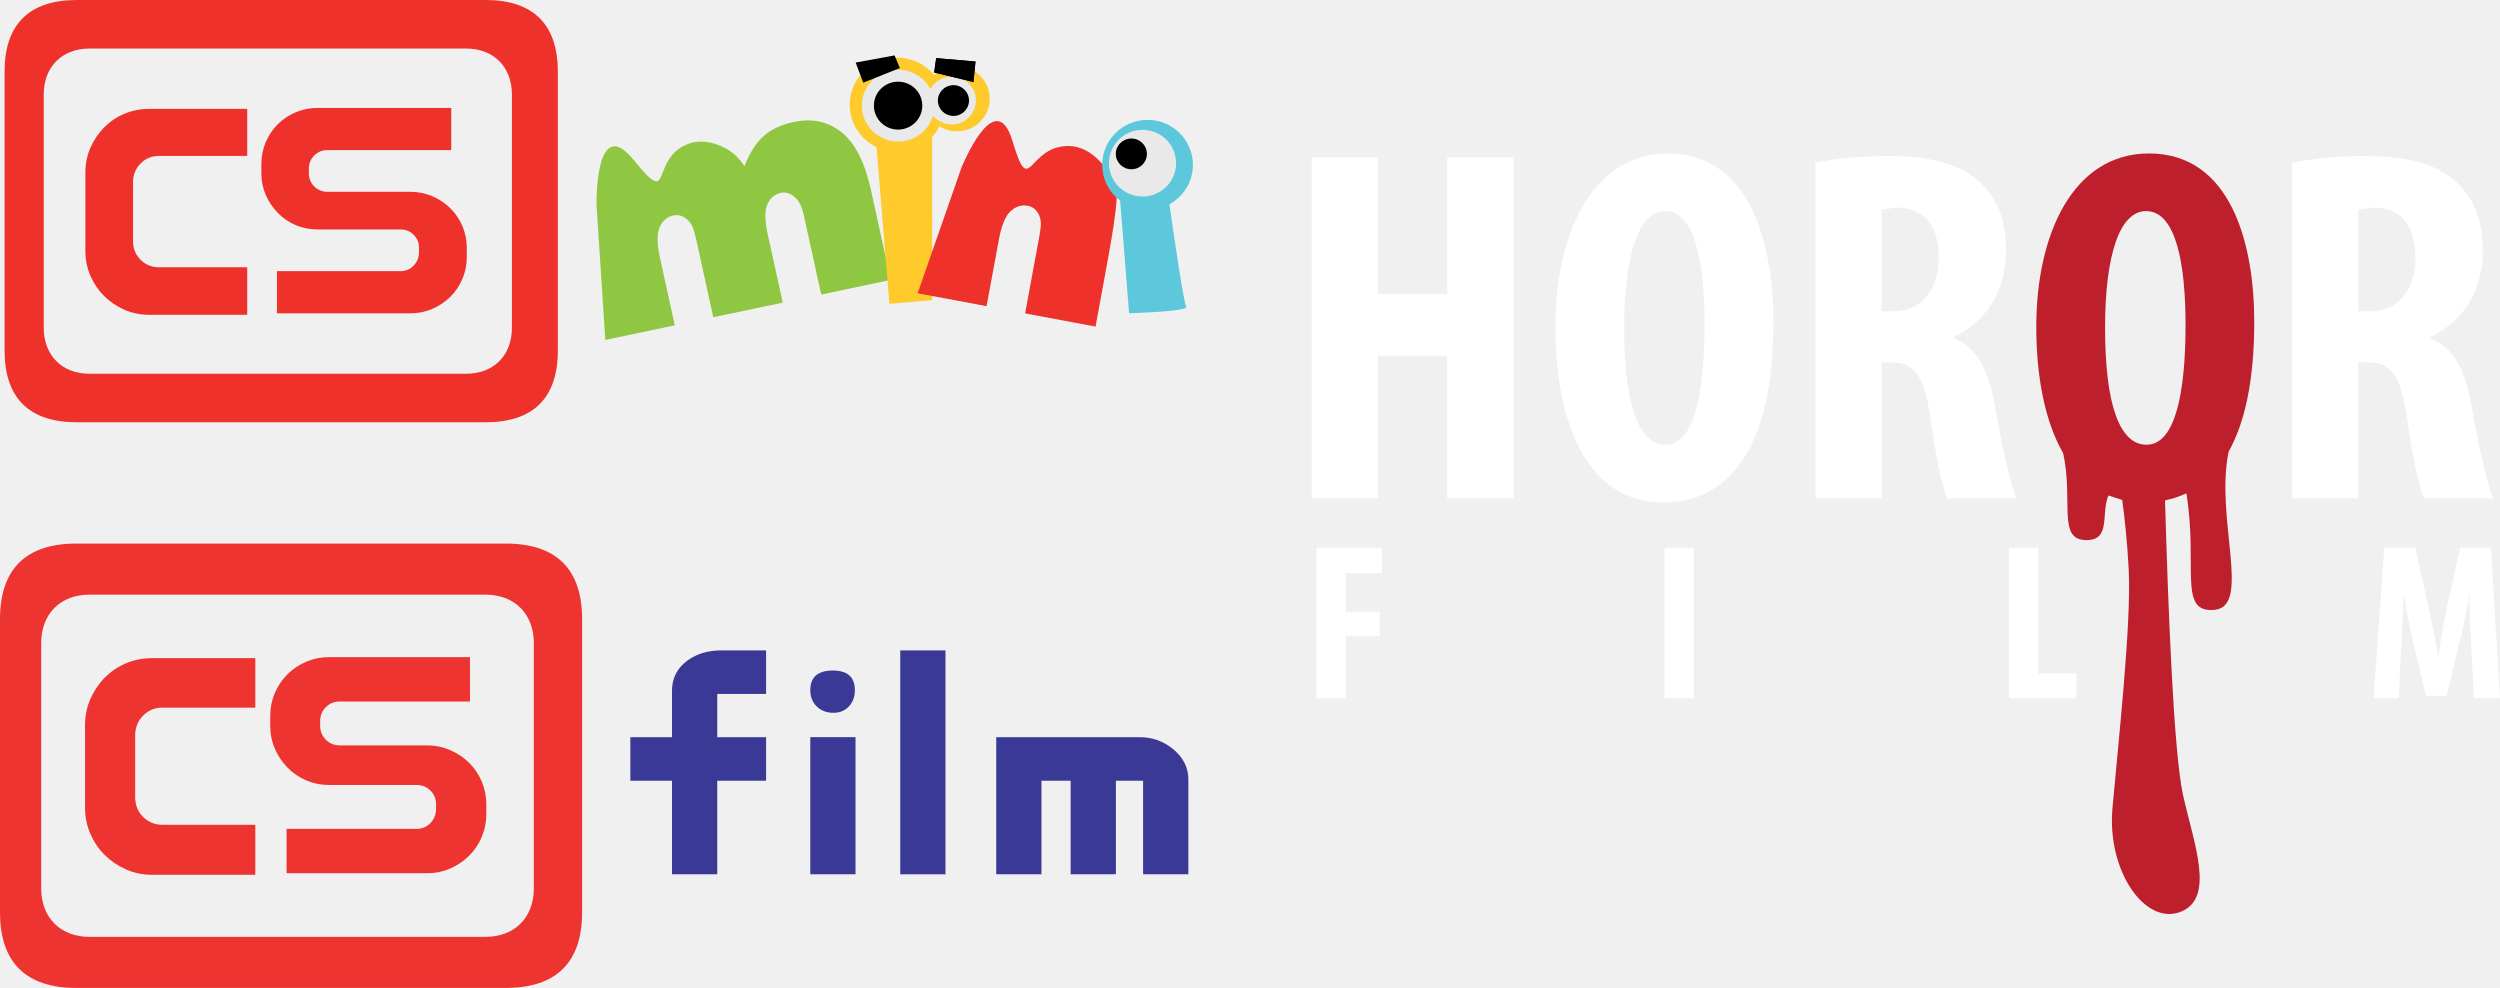
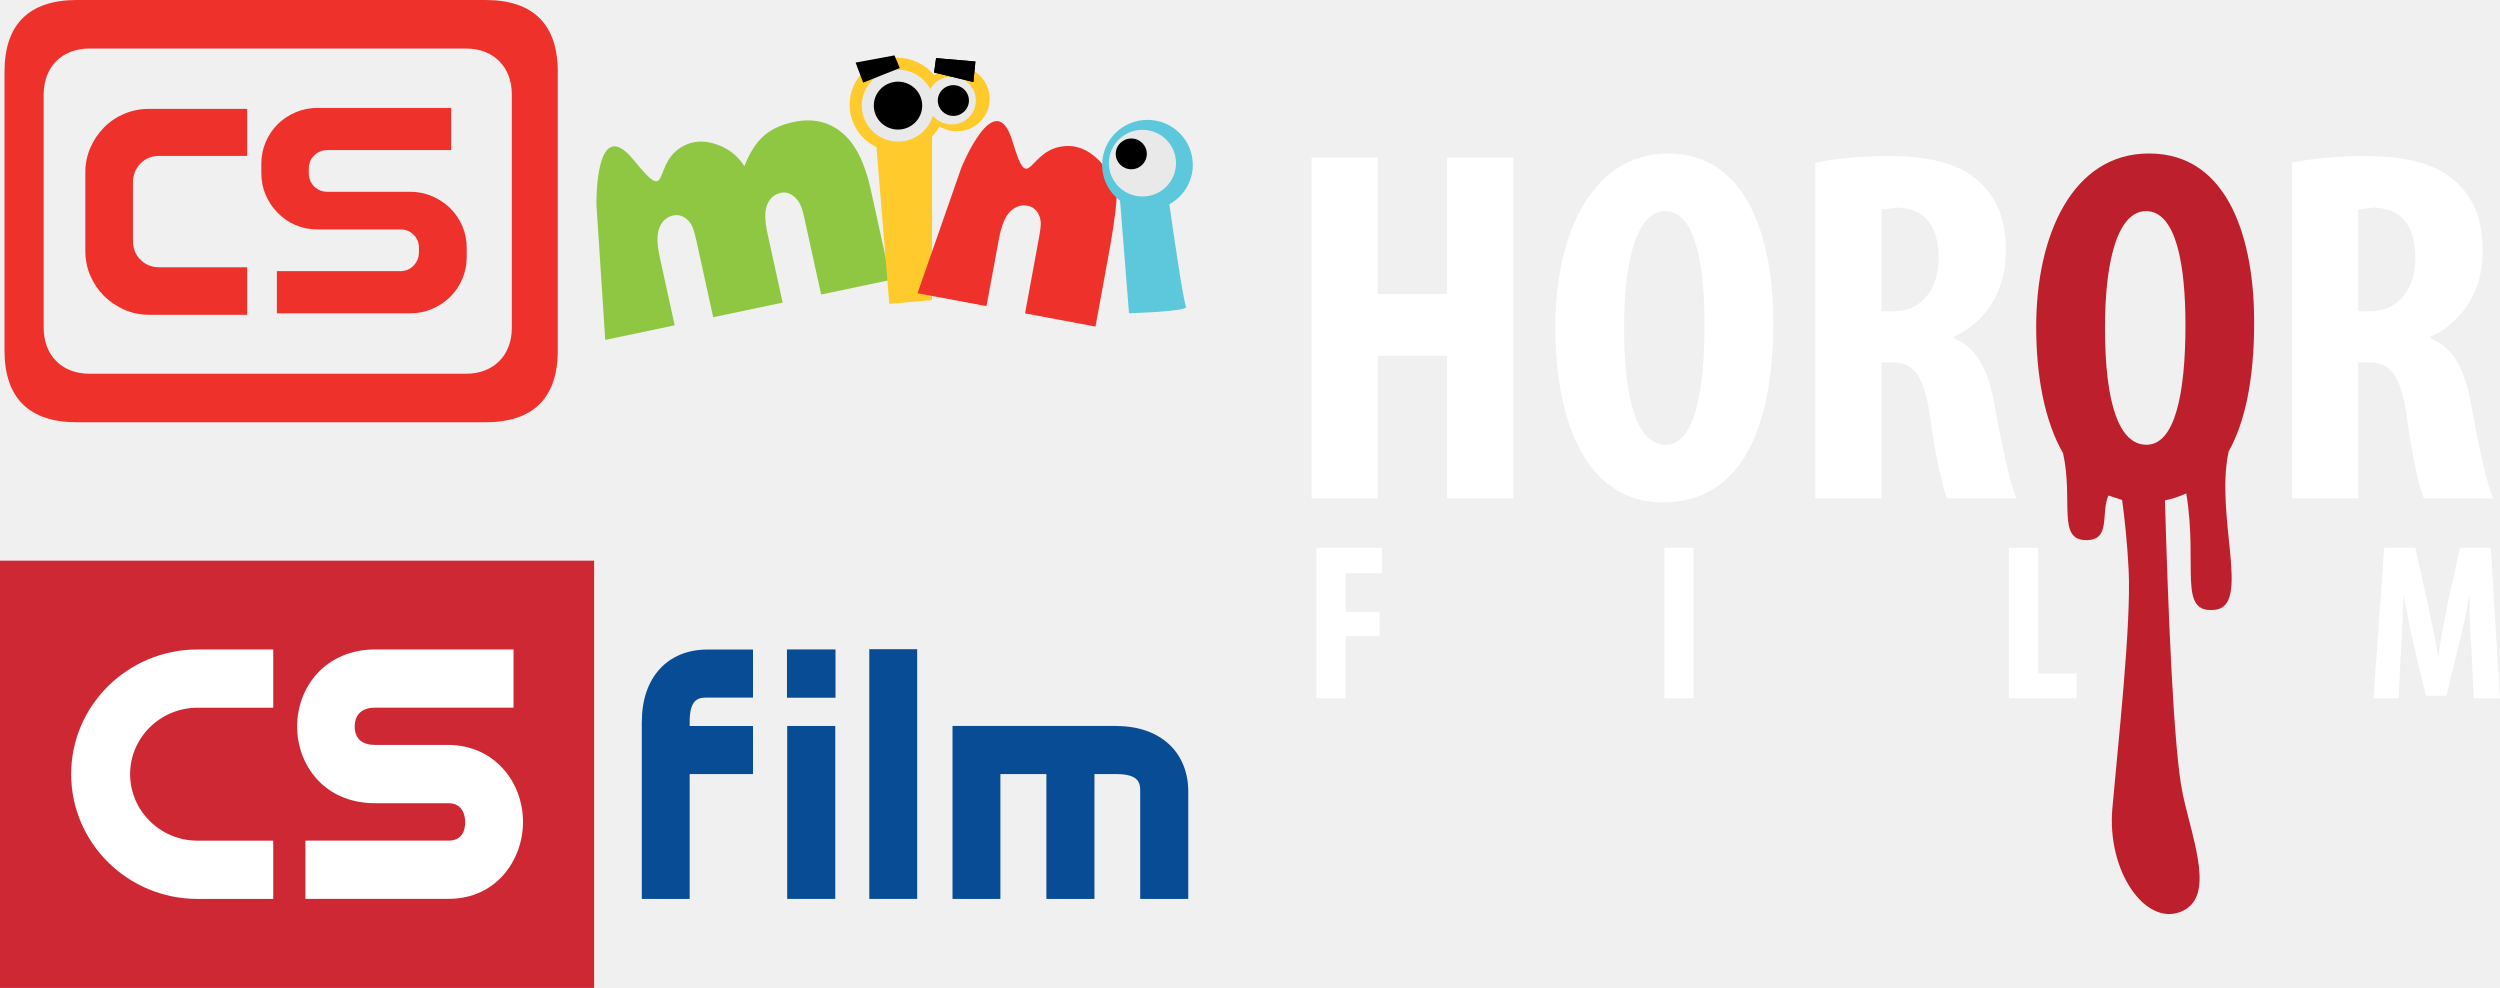
- <svg xmlns="http://www.w3.org/2000/svg" width="200mm" height="79.038mm" version="1.1" viewBox="0 0 200 79.038">
-   <g transform="translate(447.74 72.93)">
-     <g transform="matrix(.51117 0 0 .51117 -244.81 -117.57)" stroke-width=".333">
-       <path d="m-373.18 190.33c-1.46 0-2.825 0.269-4.11 0.812-1.275 0.548-2.386 1.3-3.333 2.267-0.947 0.967-1.689 2.083-2.237 3.338-0.548 1.26-0.822 2.611-0.822 4.07v12.879c0 1.475 0.274 2.85 0.832 4.12 0.553 1.28 1.305 2.386 2.242 3.318 0.942 0.937 2.048 1.689 3.313 2.252 1.27 0.568 2.64 0.852 4.115 0.852h16.147v-7.827h-14.533c-1.196 0-2.202-0.414-3.034-1.236-0.822-0.822-1.236-1.853-1.236-3.084v-9.675c0-1.206 0.409-2.232 1.231-3.079 0.827-0.842 1.833-1.26 3.039-1.26h14.533v-7.747h-16.147zm27.731-0.159c-1.29 0-2.501 0.244-3.632 0.732-1.141 0.488-2.122 1.146-2.944 1.978-0.827 0.822-1.48 1.799-1.958 2.92-0.473 1.121-0.717 2.317-0.717 3.572v1.549c0 1.285 0.244 2.476 0.722 3.587 0.483 1.106 1.141 2.087 1.973 2.944 0.832 0.857 1.813 1.524 2.934 2.003 1.121 0.483 2.327 0.727 3.622 0.727h13.661c0.872 0 1.594 0.294 2.177 0.882 0.578 0.588 0.862 1.29 0.862 2.117v0.752c0 0.857-0.289 1.584-0.872 2.202-0.588 0.608-1.31 0.912-2.167 0.912h-20.352v6.945h21.961c1.285 0 2.491-0.239 3.607-0.722 1.121-0.483 2.107-1.141 2.959-1.978 0.857-0.842 1.53-1.823 2.008-2.959 0.483-1.131 0.727-2.332 0.727-3.602v-1.549c0-1.241-0.244-2.426-0.722-3.552-0.478-1.121-1.141-2.102-1.988-2.939-0.852-0.837-1.843-1.495-2.969-1.978-1.136-0.483-2.342-0.732-3.622-0.732h-13.656c-0.842 0-1.559-0.294-2.157-0.882-0.593-0.593-0.892-1.315-0.892-2.177v-0.752c0-0.862 0.299-1.584 0.892-2.172 0.588-0.588 1.31-0.882 2.157-0.882h20.397v-6.945h-22.011zm-51.54-5.959v45.92c0 7.802 4.04 11.812 11.922 11.812h67.257c7.882 0 11.922-4.011 11.922-11.812v-45.92c0-7.807-4.04-11.812-11.922-11.812h-67.257c-7.882 0-11.922 4.006-11.922 11.812m6.447 3.751c0-4.549 3.009-7.568 7.533-7.568h62.024c4.529 0 7.538 3.019 7.538 7.568v38.417c0 4.549-3.009 7.568-7.538 7.568h-62.024c-4.524 0-7.533-3.019-7.533-7.568z" fill="#ee3430" />
-       <path d="m-298.34 209.52v-6.82h6.517v-7.264c0-1.998 0.827-3.582 2.471-4.768 1.45-1.036 3.213-1.554 5.296-1.554h6.96v6.82h-7.642v6.766h7.642v6.82h-7.642v14.637h-7.084v-14.637h-6.517z" fill="#3b3996" />
-       <path d="m-266.64 192.27c2.297 0 3.438 1.026 3.438 3.079 0 0.981-0.284 1.798-0.862 2.456-0.623 0.717-1.45 1.081-2.476 1.081-1.071 0-1.943-0.329-2.616-0.986-0.683-0.663-1.021-1.51-1.021-2.551 0-2.053 1.181-3.079 3.537-3.079m3.542 31.881h-7.08v-21.458h7.08z" fill="#3b3996" />
-       <path d="m-249.02 224.16h-7.08v-35.04h7.08z" fill="#3b3996" />
-       <path d="m-222.35 209.52v14.637h-7.08v-14.637h-4.569v14.637h-7.08v-21.458h22.454c1.943 0 3.662 0.603 5.161 1.813 1.634 1.32 2.456 2.914 2.456 4.788v14.857h-7.084v-14.637h-4.26z" fill="#3b3996" />
+ <svg xmlns="http://www.w3.org/2000/svg" width="200mm" height="79.033mm" version="1.1" viewBox="0 0 200 79.033">
+   <defs>
+     <clipPath id="clip1">
+       <path d="m0 0h11v7.219h-11z" />
+     </clipPath>
+     <clipPath id="clip2">
+       <path d="m16 2h4.078v4h-4.078z" />
+     </clipPath>
+   </defs>
+   <g transform="translate(136.8 -45.579)">
+     <g transform="matrix(.26234 0 0 .26234 -144.6 41.602)">
+       <g transform="matrix(18.049 0 0 18.049 29.72 186.13)">
+         <g clip-path="url(#clip1)">
+           <path d="m0 7.219h10.039v-7.219h-10.039z" fill="#cf2835" />
+         </g>
+         <path d="m1.203 3.606c0 1.164 0.957 2.109 2.133 2.109h1.281v-0.984h-1.281c-0.625 0-1.137-0.504-1.137-1.125 0-0.617 0.512-1.121 1.137-1.121h1.281v-0.984h-1.281c-1.176 0-2.133 0.945-2.133 2.106" fill="#fff" />
+         <path d="m8.52 3.539c-0.23-0.273-0.57-0.426-0.953-0.426h-1.23c-0.301 0-0.344-0.195-0.344-0.312 0-0.086 0.027-0.168 0.078-0.223 0.059-0.062 0.148-0.094 0.266-0.094h2.34v-0.984h-2.34c-0.391 0-0.738 0.145-0.98 0.41-0.215 0.238-0.336 0.555-0.336 0.891 0 0.645 0.453 1.297 1.316 1.297h1.23c0.102 0 0.168 0.027 0.219 0.086 0.047 0.055 0.074 0.141 0.074 0.234 0 0.117-0.035 0.312-0.281 0.312h-2.418v0.984h2.418c0.816 0 1.258-0.668 1.258-1.297 0-0.328-0.113-0.641-0.316-0.879" fill="#fff" />
+         <path d="m10.844 2.715v3h0.809v-2.109h1.07v-0.812h-1.07v-0.078c0-0.402 0.172-0.402 0.297-0.402h0.773v-0.812h-0.773c-0.672 0-1.105 0.477-1.105 1.215" fill="#074c94" />
+         <path d="m13.301 5.715h0.812v-2.922h-0.812z" fill="#074c94" />
+         <path d="m14.688 5.715h0.809v-4.219h-0.809z" fill="#074c94" />
+         <g clip-path="url(#clip2)">
+           <path d="m18.863 2.793h-2.769v2.922h0.809v-2.109h0.777v2.109h0.812v-2.109h0.371c0.402 0 0.402 0.172 0.402 0.297v1.812h0.812v-1.812c0-0.672-0.477-1.109-1.215-1.109" fill="#074c94" />
+         </g>
+         <path d="m13.297 2.316h0.82v-0.816h-0.82z" fill="#074c94" />
+       </g>
    </g>
-     <g transform="matrix(.50284 0 0 .50284 -248.79 -121.96)" stroke-width=".333">
+     <g transform="matrix(.50283 0 0 .50283 62.141 -3.4509)" stroke-width=".333">
      <path d="m-371.92 114.83c-1.413 0-2.731 0.26-3.968 0.789-1.233 0.524-2.305 1.252-3.227 2.187-0.907 0.931-1.63 2.008-2.159 3.222-0.524 1.219-0.794 2.527-0.794 3.93v12.443c0 1.427 0.269 2.754 0.803 3.987 0.539 1.233 1.261 2.301 2.168 3.203 0.912 0.902 1.979 1.63 3.203 2.178 1.224 0.543 2.546 0.822 3.973 0.822h15.599v-7.563h-14.04c-1.153 0-2.126-0.402-2.929-1.195-0.798-0.794-1.195-1.79-1.195-2.976v-9.349c0-1.167 0.392-2.159 1.19-2.976 0.798-0.813 1.772-1.219 2.934-1.219h14.04v-7.483h-15.599zm26.79-0.156c-1.242 0-2.414 0.241-3.51 0.709-1.096 0.472-2.046 1.11-2.844 1.909-0.794 0.798-1.427 1.743-1.89 2.825-0.458 1.082-0.694 2.235-0.694 3.449v1.498c0 1.242 0.236 2.39 0.699 3.467 0.463 1.068 1.101 2.013 1.909 2.839 0.798 0.831 1.748 1.479 2.83 1.942 1.087 0.468 2.253 0.699 3.501 0.699h13.199c0.846 0 1.54 0.283 2.102 0.85 0.557 0.567 0.836 1.252 0.836 2.05v0.728c0 0.827-0.283 1.531-0.846 2.126-0.567 0.586-1.266 0.879-2.093 0.879h-19.662v6.713h21.221c1.238 0 2.405-0.231 3.482-0.699 1.087-0.468 2.036-1.101 2.863-1.909 0.827-0.813 1.474-1.767 1.937-2.863 0.468-1.091 0.699-2.253 0.699-3.477v-1.498c0-1.2-0.231-2.348-0.694-3.434-0.463-1.082-1.105-2.031-1.923-2.839-0.822-0.808-1.781-1.441-2.872-1.913-1.091-0.468-2.258-0.704-3.491-0.704h-13.199c-0.813 0-1.507-0.283-2.083-0.85-0.572-0.572-0.86-1.271-0.86-2.107v-0.728c0-0.831 0.288-1.531 0.86-2.098 0.567-0.567 1.266-0.85 2.083-0.85h19.709v-6.713h-21.268zm-49.796-5.754v44.363c0 7.54 3.907 11.409 11.522 11.409h64.98c7.615 0 11.522-3.869 11.522-11.409v-44.363c0-7.544-3.907-11.413-11.522-11.413h-64.98c-7.615 0-11.522 3.869-11.522 11.413m6.231 3.623c0-4.393 2.905-7.313 7.28-7.313h59.92c4.379 0 7.285 2.92 7.285 7.313v37.113c0 4.398-2.905 7.313-7.285 7.313h-59.92c-4.375 0-7.28-2.915-7.28-7.313z" fill="#ee322b" />
      <path d="m-300.75 130.06s-0.265-14.749 5.967-7.044c6.236 7.705 2.48-0.019 8.381-2.523 2.06-0.869 4.039-0.359 5.541 0.293 1.507 0.661 2.721 1.71 3.647 3.156 0.855-2.159 1.885-3.77 3.09-4.823 1.205-1.058 2.792-1.795 4.776-2.211 2.953-0.619 5.499-0.061 7.625 1.672 2.131 1.734 3.671 4.762 4.615 9.075l3.16 14.385-11.05 2.329-2.778-12.637c-0.274-1.252-0.69-2.135-1.228-2.664-0.756-0.765-1.545-1.068-2.367-0.888-1.025 0.213-1.757 0.827-2.192 1.842-0.439 1.011-0.425 2.565 0.033 4.658l2.409 10.974-11.054 2.32-2.636-12.004c-0.288-1.29-0.534-2.14-0.742-2.542-0.326-0.614-0.756-1.077-1.285-1.379-0.529-0.302-1.091-0.392-1.682-0.265-1.002 0.208-1.729 0.831-2.183 1.871-0.454 1.035-0.439 2.65 0.047 4.852l2.357 10.757-11.05 2.324-1.403-21.528z" fill="#8fc742" />
      <path d="m-254.15 145.85 6.793-0.595v-25.987c0.463-0.496 0.864-1.054 1.181-1.658 0.803 0.496 1.748 0.784 2.764 0.784 2.886 0 5.23-2.315 5.23-5.173 0-2.853-2.343-5.173-5.23-5.173-1.394 0-2.664 0.543-3.604 1.427-1.384-1.696-3.505-2.787-5.882-2.787-4.181 0-7.568 3.349-7.568 7.488 0 2.962 1.738 5.518 4.266 6.732l2.05 24.943z" fill="#ffca2c" />
-       <path d="m-258.54 114.31c0 3.156 2.589 5.721 5.778 5.721 2.627 0 4.847-1.743 5.551-4.119 0.704 0.85 1.776 1.394 2.981 1.394 2.121 0 3.845-1.71 3.845-3.812 0-2.102-1.724-3.808-3.845-3.808-1.469 0-2.745 0.813-3.397 2.003-0.959-1.838-2.896-3.09-5.135-3.09-3.189 0-5.778 2.556-5.778 5.711" fill="#e9e9ea" />
+       <path d="m-258.54 114.31c0 3.156 2.589 5.721 5.778 5.721 2.627 0 4.847-1.743 5.551-4.119 0.704 0.85 1.776 1.394 2.981 1.394 2.121 0 3.845-1.71 3.845-3.812s-1.724-3.808-3.845-3.808c-1.469 0-2.745 0.813-3.397 2.003-0.959-1.838-2.896-3.09-5.135-3.09-3.189 0-5.778 2.556-5.778 5.711" fill="#e9e9ea" />
      <path d="m-256.62 114.31c0-2.102 1.724-3.808 3.85-3.808 2.131 0 3.85 1.705 3.85 3.808 0 2.102-1.72 3.812-3.85 3.812-2.126 0-3.85-1.71-3.85-3.812" />
      <path d="m-246.44 113.5c0-1.351 1.11-2.447 2.475-2.447 1.37 0 2.48 1.096 2.48 2.447 0 1.356-1.11 2.452-2.48 2.452-1.365 0-2.475-1.096-2.475-2.452" />
      <path d="m-259.52 107.46 1.205 3.193 5.83-2.32-0.846-2.013-6.189 1.139z" />
      <path d="m-247.03 109.04 6.25 1.512 0.326-3.255-6.259-0.543-0.317 2.287z" />
      <path d="m-242.7 124.21s5.4-13.416 8.149-4.214c2.773 9.264 2.291 0.874 8.707 0.742 2.244-0.052 3.888 1.134 5.041 2.287 1.153 1.153 1.88 2.561 2.187 4.223 1.644-1.663-0.34 9.127-0.723 11.224l-2.013 10.993-11.206-2.098 2.201-11.947c0.236-1.285 0.335-2.145 0.298-2.584-0.071-0.69-0.283-1.266-0.657-1.734-0.368-0.472-0.855-0.761-1.45-0.864-1.002-0.18-1.913 0.118-2.726 0.893-0.817 0.779-1.427 2.253-1.828 4.422l-1.975 10.662-10.969-2.05 6.963-19.955z" fill="#ee322b" />
      <path d="m-220.29 123.74c0 2.329 1.115 4.389 2.849 5.697l1.422 17.909s9.614-0.269 9.084-1.063c-0.383-0.572-1.852-10.573-2.664-16.275 2.225-1.219 3.732-3.571 3.732-6.269 0-3.959-3.231-7.162-7.214-7.162s-7.209 3.203-7.209 7.162" fill="#5dc8db" />
      <path d="m-219.22 123.47c0-2.934 2.39-5.305 5.343-5.305 2.948 0 5.338 2.372 5.338 5.305 0 2.929-2.39 5.3-5.338 5.3-2.953 0-5.343-2.372-5.343-5.3" fill="#e9e9ea" />
      <path d="m-218.13 121.99c0-1.356 1.11-2.447 2.475-2.447 1.37 0 2.471 1.091 2.471 2.447s-1.101 2.447-2.471 2.447c-1.365 0-2.475-1.091-2.475-2.447" />
      <path d="m-247.03 109.04 6.25 1.512 0.326-3.255-6.259-0.543-0.317 2.287z" />
    </g>
-     <g transform="matrix(.59887 0 0 .59887 -367.53 -173.99)">
+     <g transform="matrix(.59887 0 0 .59887 -56.597 -55.479)">
      <g fill="#fff">
        <path d="m50.131 189.79v18.24h9.257v-18.24h8.846v45.53h-8.846v-19.05h-9.257v19.05h-8.847v-45.53z" />
        <path d="m83.03 212.55c0 10.34 1.962 15.61 5.54 15.61 3.783 0 5.203-6.76 5.203-16.01 0-7.97-1.214-15.21-5.268-15.21-3.513 0-5.475 5.82-5.475 15.61m19.93-0.81c0 17.16-6.076 24.12-14.726 24.12-10.341 0-14.396-10.94-14.396-23.44 0-12.43 4.933-23.17 15.068-23.17 10.949 0 14.054 12.09 14.054 22.49" />
        <path d="m117.42 210.33h1.62c3.85 0 6.01-3.11 6.01-7.09 0-3.93-1.55-6.63-5.48-6.77l-2.15 0.27zm-8.85-19.86c2.76-0.55 6.28-0.88 9.66-0.88 4.86 0 9.26 0.74 12.16 3.37 2.77 2.5 3.64 5.54 3.64 9.46 0 4.87-2.42 9.26-7.02 11.35v0.13c3.11 1.29 4.66 4.12 5.54 9.06 0.88 5.07 2.09 10.67 2.9 12.36h-9.25c-0.61-1.29-1.62-5.87-2.3-10.94-0.81-5.61-2.22-7.23-5.13-7.23h-1.35v18.17h-8.85z" />
        <path d="m181.1 210.33h1.62c3.85 0 6.01-3.11 6.01-7.09 0-3.93-1.55-6.63-5.48-6.77l-2.15 0.27zm-8.85-19.86c2.77-0.55 6.28-0.88 9.66-0.88 4.86 0 9.26 0.74 12.15 3.37 2.78 2.5 3.66 5.54 3.66 9.46 0 4.87-2.43 9.26-7.03 11.35v0.13c3.11 1.29 4.66 4.12 5.54 9.06 0.88 5.07 2.09 10.67 2.91 12.36h-9.26c-0.61-1.29-1.62-5.87-2.3-10.94-0.81-5.61-2.22-7.23-5.13-7.23h-1.35v18.17h-8.85z" />
        <path d="m41.926 241.92h8.744v3.4h-4.839v5.16h4.54v3.25h-4.54v8.3h-3.905z" />
        <path d="m92.319 262.03h-3.905v-20.11h3.905z" />
        <path d="m134.43 241.92h3.9v16.8h5.14v3.31h-9.04z" />
        <path d="m196.19 254.99c-0.13-1.91-0.25-4.5-0.21-6.65h-0.07c-0.35 2.15-0.88 4.62-1.28 6.17l-1.76 7.19h-2.74l-1.67-7.07c-0.39-1.61-0.92-4.12-1.26-6.29h-0.06c-0.05 2.17-0.2 4.7-0.3 6.7l-0.35 6.99h-3.35l1.43-20.11h4.15l1.62 7.28c0.53 2.54 1.04 4.77 1.4 7.04h0.09c0.29-2.23 0.75-4.5 1.25-7.04l1.61-7.28h4.12l1.22 20.11h-3.49z" />
      </g>
      <path d="m152.81 228.16c-3.57 0-5.54-5.27-5.54-15.61 0-9.79 1.97-15.6 5.48-15.6 4.05 0 5.27 7.23 5.27 15.2 0 9.26-1.42 16.01-5.21 16.01m10.97 0.92c2.17-3.88 3.42-9.56 3.42-17.33 0-10.41-3.1-22.5-14.05-22.5-10.14 0-15.07 10.74-15.07 23.17 0 6.48 1.1 12.54 3.59 16.87 1.42 6.42-0.87 11.7 3.2 11.61 3.2-0.07 1.82-3.5 2.85-5.96l1.84 0.6c0.32 2.36 0.69 5.66 0.87 9.34 0.37 7.25-1.45 23.57-2.18 31.91-0.71 8.34 4.36 15.59 9.08 13.78 4.71-1.81 1.81-9.07 0.36-15.59-1.3-5.83-2.02-26.08-2.41-39.39 1-0.2 1.94-0.51 2.85-0.94 1.6 9.79-1.2 16.09 3.83 15.56 4.87-0.52-0.02-12.37 1.82-21.13" fill="#be1f2d" />
    </g>
  </g>
</svg>
